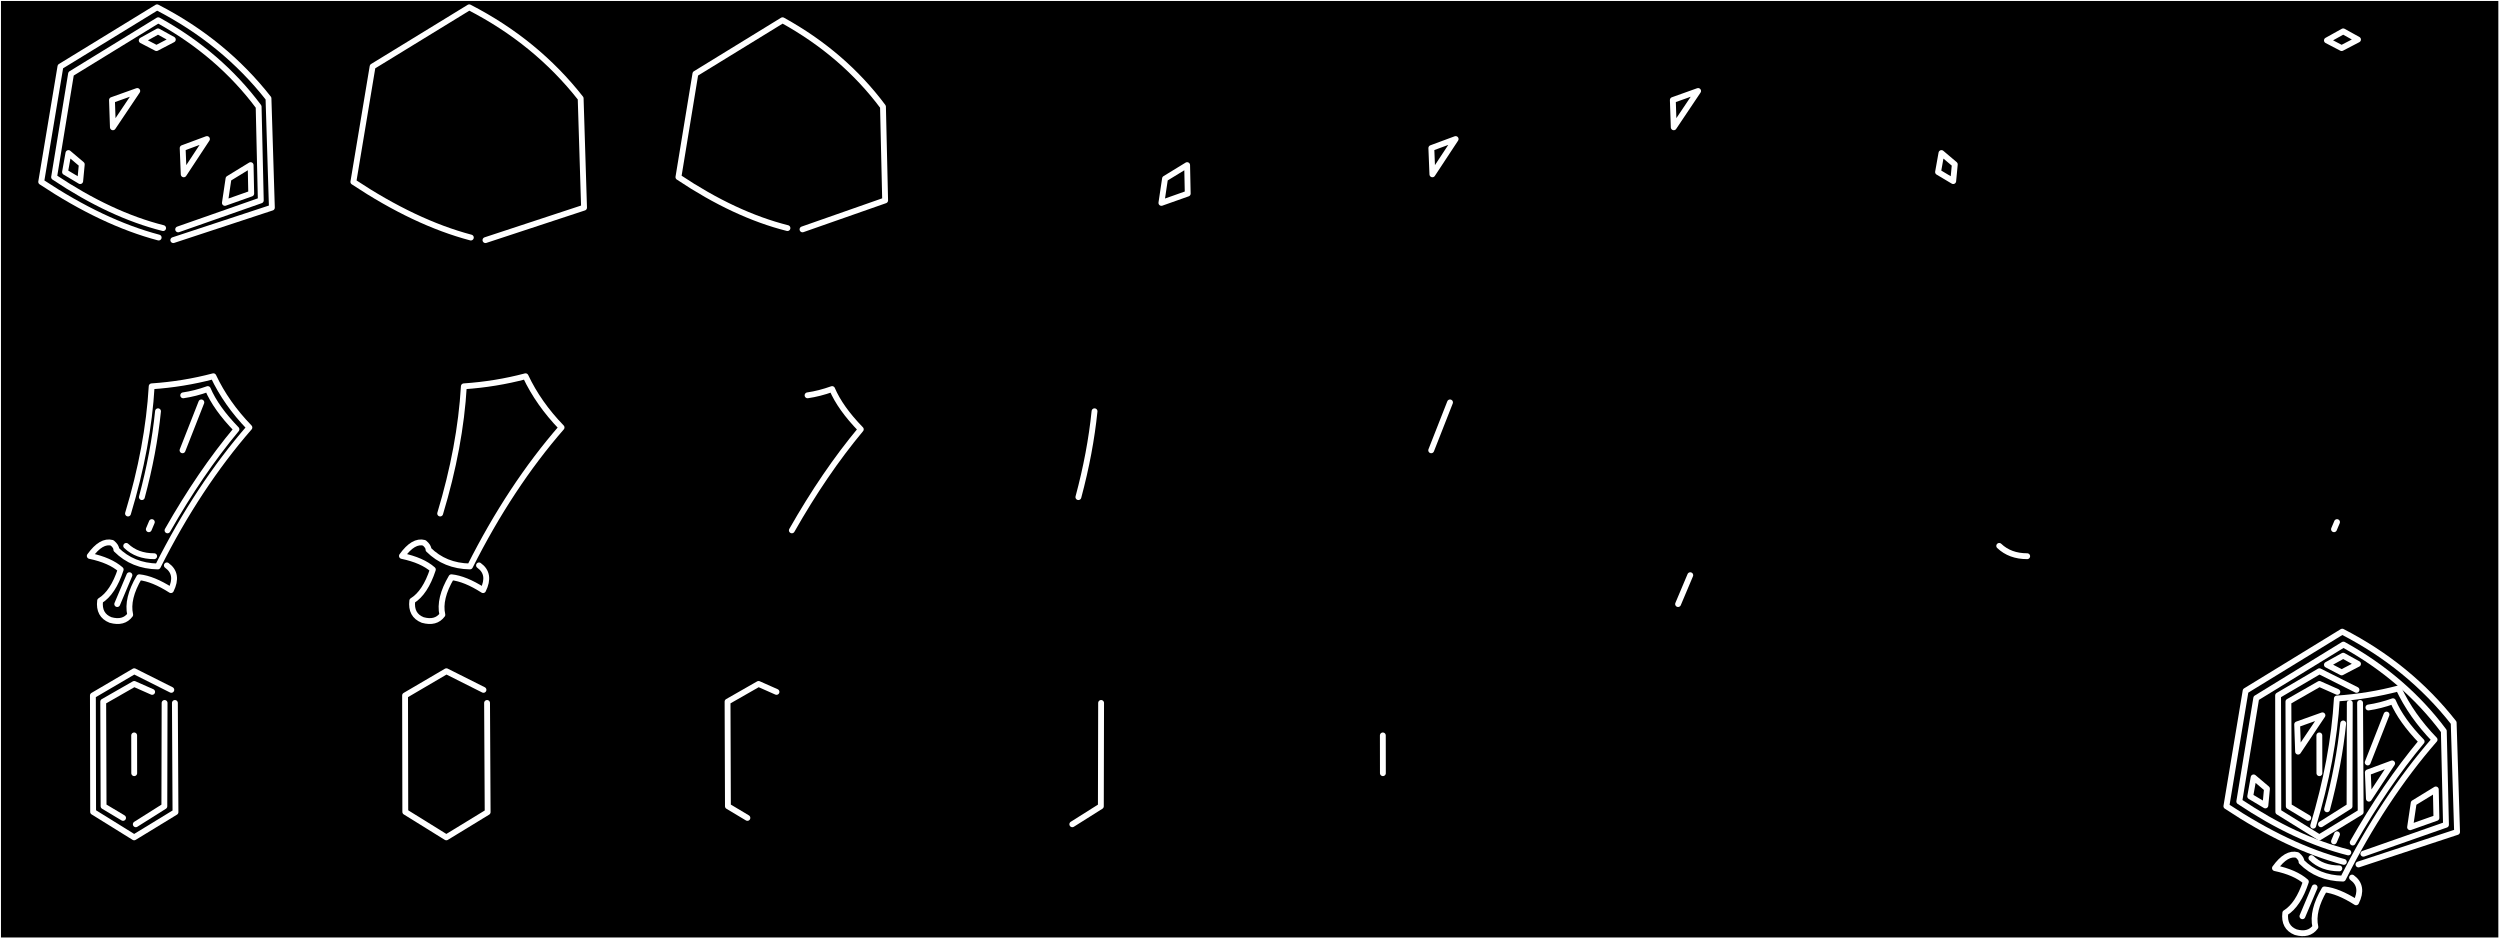
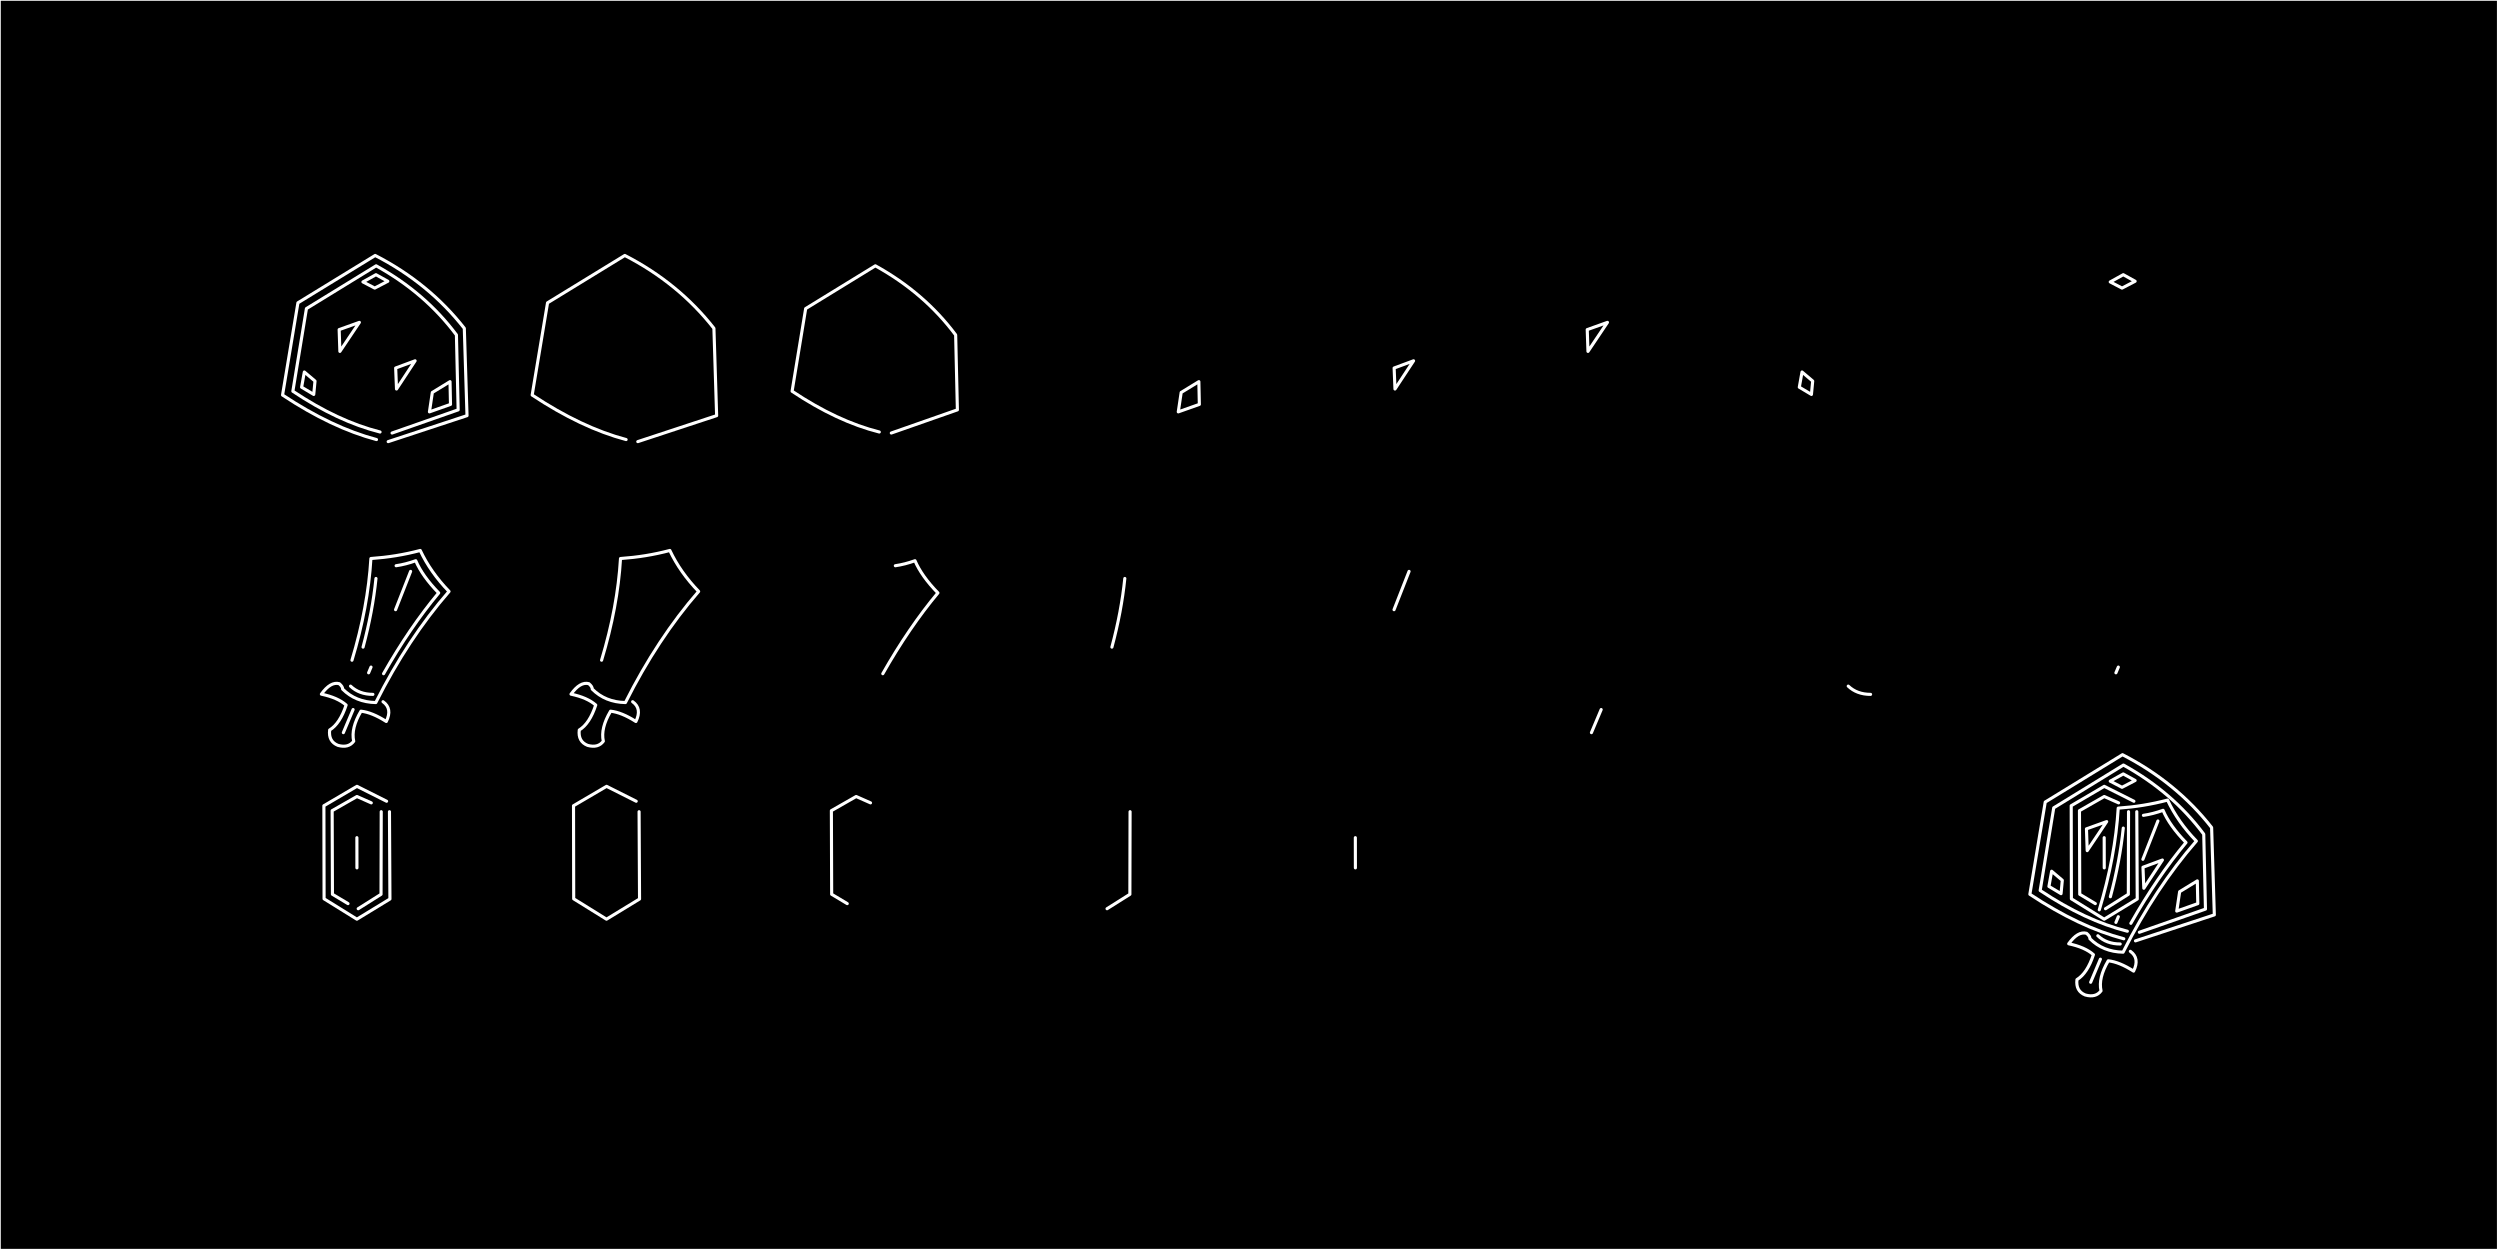
- <svg xmlns="http://www.w3.org/2000/svg" width="1606pt" height="603pt" viewBox="0 0 1606 603" version="1.1">
-   <g id="surface1230290">
-     <path style=" stroke:none;fill-rule:evenodd;fill:rgb(0%,0%,0%);fill-opacity:1;" d="M 0.625 0.625 L 0.625 602.238 L 1604.93 602.238 L 1604.93 0.625 Z M 0.625 0.625 " />
-     <path style="fill:none;stroke-width:1.2;stroke-linecap:round;stroke-linejoin:round;stroke:rgb(100%,100%,100%);stroke-opacity:1;stroke-miterlimit:10;" d="M 101.465 668.46 L 101.248 673.845 L 106.228 675.694 Z M 101.465 668.46 " transform="matrix(3.133404,0,0,-3.133404,-199.9112,2206.543)" />
-     <path style="fill:none;stroke-width:1.2;stroke-linecap:round;stroke-linejoin:round;stroke:rgb(100%,100%,100%);stroke-opacity:1;stroke-miterlimit:10;" d="M 95.877 694.34 L 92.854 695.915 L 96.193 697.77 L 99.232 696.089 Z M 95.877 694.34 " transform="matrix(3.133404,0,0,-3.133404,-199.9112,2206.543)" />
-     <path style="fill:none;stroke-width:1.2;stroke-linecap:round;stroke-linejoin:round;stroke:rgb(100%,100%,100%);stroke-opacity:1;stroke-miterlimit:10;" d="M 80.241 667.07 L 77.133 668.925 L 77.829 672.821 L 80.565 670.502 Z M 80.241 667.07 " transform="matrix(3.133404,0,0,-3.133404,-199.9112,2206.543)" />
-     <path style="fill:none;stroke-width:1.2;stroke-linecap:round;stroke-linejoin:round;stroke:rgb(100%,100%,100%);stroke-opacity:1;stroke-miterlimit:10;" d="M 86.945 678.101 L 86.758 683.69 L 91.941 685.546 Z M 86.945 678.101 " transform="matrix(3.133404,0,0,-3.133404,-199.9112,2206.543)" />
-     <path style="fill:none;stroke-width:1.2;stroke-linecap:round;stroke-linejoin:round;stroke:rgb(100%,100%,100%);stroke-opacity:1;stroke-miterlimit:10;" d="M 96.331 655.5 C 88.709 657.514 80.681 661.318 72.246 666.912 L 76.188 690.563 L 95.997 702.7 C 105.169 697.982 112.785 691.757 118.844 684.029 L 119.54 661.629 L 99.327 654.97 " transform="matrix(3.133404,0,0,-3.133404,-199.9112,2206.543)" />
-     <path style="fill:none;stroke-width:1.2;stroke-linecap:round;stroke-linejoin:round;stroke:rgb(100%,100%,100%);stroke-opacity:1;stroke-miterlimit:10;" d="M 97.241 657.438 C 90.063 659.242 82.613 662.725 74.889 667.886 L 78.367 689.079 L 96.238 700.05 C 104.599 695.429 111.462 689.521 116.825 682.328 L 117.267 663.114 L 100.327 657.174 " transform="matrix(3.133404,0,0,-3.133404,-199.9112,2206.543)" />
-     <path style="fill:none;stroke-width:1.2;stroke-linecap:round;stroke-linejoin:round;stroke:rgb(100%,100%,100%);stroke-opacity:1;stroke-miterlimit:10;" d="M 115.304 664.514 L 115.182 670.35 L 110.648 667.575 L 109.906 662.602 Z M 115.304 664.514 " transform="matrix(3.133404,0,0,-3.133404,-199.9112,2206.543)" />
-     <path style="fill:none;stroke-width:1.2;stroke-linecap:round;stroke-linejoin:round;stroke:rgb(100%,100%,100%);stroke-opacity:1;stroke-miterlimit:10;" d="M 160.33 655.5 C 152.708 657.514 144.68 661.318 136.246 666.912 L 140.187 690.563 L 159.998 702.7 C 169.169 697.982 176.785 691.757 182.845 684.029 L 183.54 661.629 L 163.327 654.97 " transform="matrix(3.133404,0,0,-3.133404,-199.9112,2206.543)" />
-     <path style="fill:none;stroke-width:1.2;stroke-linecap:round;stroke-linejoin:round;stroke:rgb(100%,100%,100%);stroke-opacity:1;stroke-miterlimit:10;" d="M 225.242 657.438 C 218.064 659.242 210.613 662.725 202.888 667.886 L 206.368 689.079 L 224.237 700.05 C 232.6 695.429 239.463 689.521 244.826 682.328 L 245.268 663.114 L 228.326 657.174 " transform="matrix(3.133404,0,0,-3.133404,-199.9112,2206.543)" />
-     <path style="fill:none;stroke-width:1.2;stroke-linecap:round;stroke-linejoin:round;stroke:rgb(100%,100%,100%);stroke-opacity:1;stroke-miterlimit:10;" d="M 307.304 664.514 L 307.182 670.35 L 302.648 667.575 L 301.906 662.602 Z M 307.304 664.514 " transform="matrix(3.133404,0,0,-3.133404,-199.9112,2206.543)" />
-     <path style="fill:none;stroke-width:1.2;stroke-linecap:round;stroke-linejoin:round;stroke:rgb(100%,100%,100%);stroke-opacity:1;stroke-miterlimit:10;" d="M 357.464 668.46 L 357.247 673.845 L 362.229 675.694 Z M 357.464 668.46 " transform="matrix(3.133404,0,0,-3.133404,-199.9112,2206.543)" />
-     <path style="fill:none;stroke-width:1.2;stroke-linecap:round;stroke-linejoin:round;stroke:rgb(100%,100%,100%);stroke-opacity:1;stroke-miterlimit:10;" d="M 406.945 678.101 L 406.758 683.69 L 411.94 685.546 Z M 406.945 678.101 " transform="matrix(3.133404,0,0,-3.133404,-199.9112,2206.543)" />
-     <path style="fill:none;stroke-width:1.2;stroke-linecap:round;stroke-linejoin:round;stroke:rgb(100%,100%,100%);stroke-opacity:1;stroke-miterlimit:10;" d="M 464.241 667.07 L 461.133 668.925 L 461.828 672.821 L 464.565 670.502 Z M 464.241 667.07 " transform="matrix(3.133404,0,0,-3.133404,-199.9112,2206.543)" />
-     <path style="fill:none;stroke-width:1.2;stroke-linecap:round;stroke-linejoin:round;stroke:rgb(100%,100%,100%);stroke-opacity:1;stroke-miterlimit:10;" d="M 543.876 694.34 L 540.855 695.915 L 544.193 697.77 L 547.232 696.089 Z M 543.876 694.34 " transform="matrix(3.133404,0,0,-3.133404,-199.9112,2206.543)" />
-     <path style="fill:none;stroke-width:1.2;stroke-linecap:round;stroke-linejoin:round;stroke:rgb(100%,100%,100%);stroke-opacity:1;stroke-miterlimit:10;" d="M 101.221 611.881 L 105.078 621.701 " transform="matrix(3.133404,0,0,-3.133404,-199.9112,2206.543)" />
-     <path style="fill:none;stroke-width:1.2;stroke-linecap:round;stroke-linejoin:round;stroke:rgb(100%,100%,100%);stroke-opacity:1;stroke-miterlimit:10;" d="M 87.834 580.356 L 90.332 586.275 " transform="matrix(3.133404,0,0,-3.133404,-199.9112,2206.543)" />
-     <path style="fill:none;stroke-width:1.2;stroke-linecap:round;stroke-linejoin:round;stroke:rgb(100%,100%,100%);stroke-opacity:1;stroke-miterlimit:10;" d="M 90.042 598.921 C 92.796 608.034 94.414 616.725 94.896 624.997 C 99.262 625.293 103.48 625.983 107.547 627.062 C 109.303 623.331 111.764 619.829 114.93 616.557 C 107.921 608.51 101.662 599.014 96.153 588.07 C 92.723 588.13 89.887 589.28 87.646 591.522 C 87.672 591.934 87.384 592.396 86.781 592.906 C 85.306 593.308 83.78 592.414 82.203 590.223 C 84.986 589.637 87.099 588.707 88.543 587.433 C 87.5 584.255 86.094 582.122 84.324 581.034 C 84.085 579.069 84.796 577.755 86.457 577.091 C 88.25 576.589 89.596 576.946 90.492 578.159 C 89.997 580.361 90.615 582.926 92.346 585.856 C 94.231 585.658 96.395 584.776 98.84 583.213 C 99.929 585.418 99.652 587.109 98.008 588.284 " transform="matrix(3.133404,0,0,-3.133404,-199.9112,2206.543)" />
-     <path style="fill:none;stroke-width:1.2;stroke-linecap:round;stroke-linejoin:round;stroke:rgb(100%,100%,100%);stroke-opacity:1;stroke-miterlimit:10;" d="M 96.197 619.882 C 95.621 614.21 94.517 608.343 92.887 602.282 " transform="matrix(3.133404,0,0,-3.133404,-199.9112,2206.543)" />
-     <path style="fill:none;stroke-width:1.2;stroke-linecap:round;stroke-linejoin:round;stroke:rgb(100%,100%,100%);stroke-opacity:1;stroke-miterlimit:10;" d="M 98.143 595.467 C 102.608 603.333 107.319 610.238 112.277 616.182 C 109.473 619.063 107.514 621.814 106.398 624.436 C 104.659 623.814 102.98 623.385 101.361 623.152 " transform="matrix(3.133404,0,0,-3.133404,-199.9112,2206.543)" />
-     <path style="fill:none;stroke-width:1.2;stroke-linecap:round;stroke-linejoin:round;stroke:rgb(100%,100%,100%);stroke-opacity:1;stroke-miterlimit:10;" d="M 89.674 592.282 C 91.155 590.872 93.065 590.168 95.406 590.168 " transform="matrix(3.133404,0,0,-3.133404,-199.9112,2206.543)" />
-     <path style="fill:none;stroke-width:1.2;stroke-linecap:round;stroke-linejoin:round;stroke:rgb(100%,100%,100%);stroke-opacity:1;stroke-miterlimit:10;" d="M 94.309 595.698 L 94.928 597.163 " transform="matrix(3.133404,0,0,-3.133404,-199.9112,2206.543)" />
-     <path style="fill:none;stroke-width:1.2;stroke-linecap:round;stroke-linejoin:round;stroke:rgb(100%,100%,100%);stroke-opacity:1;stroke-miterlimit:10;" d="M 154.042 598.921 C 156.796 608.034 158.414 616.725 158.897 624.997 C 163.263 625.293 167.479 625.983 171.548 627.062 C 173.303 623.331 175.764 619.829 178.93 616.557 C 171.922 608.51 165.662 599.014 160.153 588.07 C 156.724 588.13 153.888 589.28 151.645 591.522 C 151.672 591.934 151.384 592.396 150.781 592.906 C 149.306 593.308 147.78 592.414 146.203 590.223 C 148.986 589.637 151.099 588.707 152.543 587.433 C 151.5 584.255 150.094 582.122 148.323 581.034 C 148.086 579.069 148.796 577.755 150.457 577.091 C 152.251 576.589 153.596 576.946 154.491 578.159 C 153.997 580.361 154.616 582.926 156.346 585.856 C 158.23 585.658 160.394 584.776 162.839 583.213 C 163.929 585.418 163.651 587.109 162.008 588.284 " transform="matrix(3.133404,0,0,-3.133404,-199.9112,2206.543)" />
-     <path style="fill:none;stroke-width:1.2;stroke-linecap:round;stroke-linejoin:round;stroke:rgb(100%,100%,100%);stroke-opacity:1;stroke-miterlimit:10;" d="M 226.143 595.467 C 230.608 603.333 235.32 610.238 240.278 616.182 C 237.474 619.063 235.514 621.814 234.397 624.436 C 232.658 623.814 230.98 623.385 229.362 623.152 " transform="matrix(3.133404,0,0,-3.133404,-199.9112,2206.543)" />
-     <path style="fill:none;stroke-width:1.2;stroke-linecap:round;stroke-linejoin:round;stroke:rgb(100%,100%,100%);stroke-opacity:1;stroke-miterlimit:10;" d="M 288.197 619.882 C 287.621 614.21 286.517 608.343 284.887 602.282 " transform="matrix(3.133404,0,0,-3.133404,-199.9112,2206.543)" />
-     <path style="fill:none;stroke-width:1.2;stroke-linecap:round;stroke-linejoin:round;stroke:rgb(100%,100%,100%);stroke-opacity:1;stroke-miterlimit:10;" d="M 357.221 611.881 L 361.078 621.701 " transform="matrix(3.133404,0,0,-3.133404,-199.9112,2206.543)" />
-     <path style="fill:none;stroke-width:1.2;stroke-linecap:round;stroke-linejoin:round;stroke:rgb(100%,100%,100%);stroke-opacity:1;stroke-miterlimit:10;" d="M 407.834 580.356 L 410.332 586.275 " transform="matrix(3.133404,0,0,-3.133404,-199.9112,2206.543)" />
-     <path style="fill:none;stroke-width:1.2;stroke-linecap:round;stroke-linejoin:round;stroke:rgb(100%,100%,100%);stroke-opacity:1;stroke-miterlimit:10;" d="M 473.674 592.282 C 475.155 590.872 477.065 590.168 479.406 590.168 " transform="matrix(3.133404,0,0,-3.133404,-199.9112,2206.543)" />
-     <path style="fill:none;stroke-width:1.2;stroke-linecap:round;stroke-linejoin:round;stroke:rgb(100%,100%,100%);stroke-opacity:1;stroke-miterlimit:10;" d="M 542.309 595.698 L 542.928 597.163 " transform="matrix(3.133404,0,0,-3.133404,-199.9112,2206.543)" />
-     <path style="fill:none;stroke-width:1.2;stroke-linecap:round;stroke-linejoin:round;stroke:rgb(100%,100%,100%);stroke-opacity:1;stroke-miterlimit:10;" d="M 99.657 560.083 L 99.776 537.699 L 91.302 532.525 L 82.892 537.744 L 82.846 561.617 L 91.317 566.586 L 98.921 562.767 " transform="matrix(3.133404,0,0,-3.133404,-199.9112,2206.543)" />
-     <path style="fill:none;stroke-width:1.2;stroke-linecap:round;stroke-linejoin:round;stroke:rgb(100%,100%,100%);stroke-opacity:1;stroke-miterlimit:10;" d="M 97.544 560.084 L 97.494 538.902 L 91.64 535.211 " transform="matrix(3.133404,0,0,-3.133404,-199.9112,2206.543)" />
-     <path style="fill:none;stroke-width:1.2;stroke-linecap:round;stroke-linejoin:round;stroke:rgb(100%,100%,100%);stroke-opacity:1;stroke-miterlimit:10;" d="M 89.03 536.516 L 85.035 538.908 L 84.962 560.349 L 91.316 563.981 L 94.992 562.35 " transform="matrix(3.133404,0,0,-3.133404,-199.9112,2206.543)" />
-     <path style="fill:none;stroke-width:1.2;stroke-linecap:round;stroke-linejoin:round;stroke:rgb(100%,100%,100%);stroke-opacity:1;stroke-miterlimit:10;" d="M 91.304 553.428 L 91.316 545.685 " transform="matrix(3.133404,0,0,-3.133404,-199.9112,2206.543)" />
-     <path style="fill:none;stroke-width:1.2;stroke-linecap:round;stroke-linejoin:round;stroke:rgb(100%,100%,100%);stroke-opacity:1;stroke-miterlimit:10;" d="M 163.656 560.083 L 163.776 537.699 L 155.303 532.525 L 146.893 537.744 L 146.847 561.617 L 155.318 566.586 L 162.92 562.767 " transform="matrix(3.133404,0,0,-3.133404,-199.9112,2206.543)" />
-     <path style="fill:none;stroke-width:1.2;stroke-linecap:round;stroke-linejoin:round;stroke:rgb(100%,100%,100%);stroke-opacity:1;stroke-miterlimit:10;" d="M 217.029 536.516 L 213.035 538.908 L 212.961 560.349 L 219.316 563.981 L 222.993 562.35 " transform="matrix(3.133404,0,0,-3.133404,-199.9112,2206.543)" />
-     <path style="fill:none;stroke-width:1.2;stroke-linecap:round;stroke-linejoin:round;stroke:rgb(100%,100%,100%);stroke-opacity:1;stroke-miterlimit:10;" d="M 289.544 560.084 L 289.494 538.902 L 283.64 535.211 " transform="matrix(3.133404,0,0,-3.133404,-199.9112,2206.543)" />
-     <path style="fill:none;stroke-width:1.2;stroke-linecap:round;stroke-linejoin:round;stroke:rgb(100%,100%,100%);stroke-opacity:1;stroke-miterlimit:10;" d="M 347.304 553.428 L 347.316 545.685 " transform="matrix(3.133404,0,0,-3.133404,-199.9112,2206.543)" />
-     <path style="fill:none;stroke-width:1.2;stroke-linecap:round;stroke-linejoin:round;stroke:rgb(100%,100%,100%);stroke-opacity:1;stroke-miterlimit:10;" d="M 549.465 540.459 L 549.247 545.846 L 554.229 547.693 Z M 549.465 540.459 " transform="matrix(3.133404,0,0,-3.133404,-199.9112,2206.543)" />
-     <path style="fill:none;stroke-width:1.2;stroke-linecap:round;stroke-linejoin:round;stroke:rgb(100%,100%,100%);stroke-opacity:1;stroke-miterlimit:10;" d="M 543.876 566.341 L 540.855 567.915 L 544.193 569.77 L 547.232 568.089 Z M 543.876 566.341 " transform="matrix(3.133404,0,0,-3.133404,-199.9112,2206.543)" />
-     <path style="fill:none;stroke-width:1.2;stroke-linecap:round;stroke-linejoin:round;stroke:rgb(100%,100%,100%);stroke-opacity:1;stroke-miterlimit:10;" d="M 528.24 539.07 L 525.133 540.925 L 525.829 544.82 L 528.565 542.501 Z M 528.24 539.07 " transform="matrix(3.133404,0,0,-3.133404,-199.9112,2206.543)" />
-     <path style="fill:none;stroke-width:1.2;stroke-linecap:round;stroke-linejoin:round;stroke:rgb(100%,100%,100%);stroke-opacity:1;stroke-miterlimit:10;" d="M 534.945 550.102 L 534.758 555.691 L 539.941 557.546 Z M 534.945 550.102 " transform="matrix(3.133404,0,0,-3.133404,-199.9112,2206.543)" />
-     <path style="fill:none;stroke-width:1.2;stroke-linecap:round;stroke-linejoin:round;stroke:rgb(100%,100%,100%);stroke-opacity:1;stroke-miterlimit:10;" d="M 547.656 560.083 L 547.776 537.699 L 539.303 532.525 L 530.893 537.744 L 530.847 561.617 L 539.317 566.586 L 546.921 562.767 " transform="matrix(3.133404,0,0,-3.133404,-199.9112,2206.543)" />
-     <path style="fill:none;stroke-width:1.2;stroke-linecap:round;stroke-linejoin:round;stroke:rgb(100%,100%,100%);stroke-opacity:1;stroke-miterlimit:10;" d="M 545.543 560.084 L 545.495 538.902 L 539.64 535.211 " transform="matrix(3.133404,0,0,-3.133404,-199.9112,2206.543)" />
-     <path style="fill:none;stroke-width:1.2;stroke-linecap:round;stroke-linejoin:round;stroke:rgb(100%,100%,100%);stroke-opacity:1;stroke-miterlimit:10;" d="M 537.029 536.516 L 533.036 538.908 L 532.962 560.349 L 539.316 563.981 L 542.993 562.35 " transform="matrix(3.133404,0,0,-3.133404,-199.9112,2206.543)" />
-     <path style="fill:none;stroke-width:1.2;stroke-linecap:round;stroke-linejoin:round;stroke:rgb(100%,100%,100%);stroke-opacity:1;stroke-miterlimit:10;" d="M 549.221 547.88 L 553.078 557.701 " transform="matrix(3.133404,0,0,-3.133404,-199.9112,2206.543)" />
-     <path style="fill:none;stroke-width:1.2;stroke-linecap:round;stroke-linejoin:round;stroke:rgb(100%,100%,100%);stroke-opacity:1;stroke-miterlimit:10;" d="M 535.833 516.355 L 538.333 522.274 " transform="matrix(3.133404,0,0,-3.133404,-199.9112,2206.543)" />
-     <path style="fill:none;stroke-width:1.2;stroke-linecap:round;stroke-linejoin:round;stroke:rgb(100%,100%,100%);stroke-opacity:1;stroke-miterlimit:10;" d="M 544.33 527.499 C 536.708 529.515 528.681 533.318 520.246 538.912 L 524.187 562.563 L 543.997 574.701 C 553.169 569.981 560.785 563.758 566.845 556.028 L 567.54 533.63 L 547.327 526.97 " transform="matrix(3.133404,0,0,-3.133404,-199.9112,2206.543)" />
-     <path style="fill:none;stroke-width:1.2;stroke-linecap:round;stroke-linejoin:round;stroke:rgb(100%,100%,100%);stroke-opacity:1;stroke-miterlimit:10;" d="M 545.242 529.437 C 538.063 531.243 530.612 534.726 522.889 539.886 L 526.367 561.08 L 544.238 572.049 C 552.599 567.428 559.462 561.521 564.825 554.327 L 565.268 535.113 L 548.327 529.174 " transform="matrix(3.133404,0,0,-3.133404,-199.9112,2206.543)" />
-     <path style="fill:none;stroke-width:1.2;stroke-linecap:round;stroke-linejoin:round;stroke:rgb(100%,100%,100%);stroke-opacity:1;stroke-miterlimit:10;" d="M 538.042 534.921 C 540.796 544.033 542.414 552.725 542.897 560.996 C 547.262 561.294 551.48 561.982 555.548 563.062 C 557.303 559.331 559.764 555.829 562.93 552.557 C 555.922 544.511 549.662 535.015 544.153 524.071 C 540.724 524.129 537.888 525.28 535.646 527.521 C 535.672 527.935 535.384 528.397 534.781 528.905 C 533.306 529.309 531.78 528.414 530.203 526.222 C 532.986 525.636 535.099 524.706 536.544 523.432 C 535.5 520.255 534.094 518.122 532.324 517.033 C 532.086 515.069 532.796 513.755 534.457 513.091 C 536.251 512.59 537.596 512.946 538.491 514.159 C 537.997 516.36 538.616 518.926 540.346 521.855 C 542.23 521.657 544.395 520.776 546.839 519.212 C 547.929 521.419 547.653 523.109 546.008 524.285 " transform="matrix(3.133404,0,0,-3.133404,-199.9112,2206.543)" />
-     <path style="fill:none;stroke-width:1.2;stroke-linecap:round;stroke-linejoin:round;stroke:rgb(100%,100%,100%);stroke-opacity:1;stroke-miterlimit:10;" d="M 544.196 555.881 C 543.621 550.209 542.518 544.342 540.887 538.281 " transform="matrix(3.133404,0,0,-3.133404,-199.9112,2206.543)" />
-     <path style="fill:none;stroke-width:1.2;stroke-linecap:round;stroke-linejoin:round;stroke:rgb(100%,100%,100%);stroke-opacity:1;stroke-miterlimit:10;" d="M 546.143 531.467 C 550.608 539.333 555.319 546.237 560.277 552.181 C 557.474 555.064 555.514 557.815 554.398 560.437 C 552.659 559.813 550.98 559.386 549.362 559.151 " transform="matrix(3.133404,0,0,-3.133404,-199.9112,2206.543)" />
-     <path style="fill:none;stroke-width:1.2;stroke-linecap:round;stroke-linejoin:round;stroke:rgb(100%,100%,100%);stroke-opacity:1;stroke-miterlimit:10;" d="M 537.674 528.283 C 539.155 526.873 541.065 526.168 543.406 526.168 " transform="matrix(3.133404,0,0,-3.133404,-199.9112,2206.543)" />
-     <path style="fill:none;stroke-width:1.2;stroke-linecap:round;stroke-linejoin:round;stroke:rgb(100%,100%,100%);stroke-opacity:1;stroke-miterlimit:10;" d="M 542.309 531.698 L 542.928 533.162 " transform="matrix(3.133404,0,0,-3.133404,-199.9112,2206.543)" />
-     <path style="fill:none;stroke-width:1.2;stroke-linecap:round;stroke-linejoin:round;stroke:rgb(100%,100%,100%);stroke-opacity:1;stroke-miterlimit:10;" d="M 539.304 553.428 L 539.316 545.685 " transform="matrix(3.133404,0,0,-3.133404,-199.9112,2206.543)" />
-     <path style="fill:none;stroke-width:1.2;stroke-linecap:round;stroke-linejoin:round;stroke:rgb(100%,100%,100%);stroke-opacity:1;stroke-miterlimit:10;" d="M 563.304 536.515 L 563.181 542.35 L 558.648 539.575 L 557.906 534.601 Z M 563.304 536.515 " transform="matrix(3.133404,0,0,-3.133404,-199.9112,2206.543)" />
+ <svg xmlns="http://www.w3.org/2000/svg" width="916pt" height="458pt" viewBox="0 0 916 458" version="1.1">
+   <g id="surface1252088">
+     <path style=" stroke:none;fill-rule:evenodd;fill:rgb(0%,0%,0%);fill-opacity:1;" d="M 0.285 0.285 L 0.285 457.582 L 914.875 457.582 L 914.875 0.285 Z M 0.285 0.285 " />
+     <path style="fill:none;stroke-width:0.8;stroke-linecap:round;stroke-linejoin:round;stroke:rgb(100%,100%,100%);stroke-opacity:1;stroke-miterlimit:10;" d="M 101.466 668.459 L 101.247 673.846 L 106.23 675.694 Z M 101.466 668.459 " transform="matrix(1.429048,0,0,-1.429048,0.28581,1097.795)" />
+     <path style="fill:none;stroke-width:0.8;stroke-linecap:round;stroke-linejoin:round;stroke:rgb(100%,100%,100%);stroke-opacity:1;stroke-miterlimit:10;" d="M 95.876 694.339 L 92.855 695.916 L 96.193 697.77 L 99.232 696.089 Z M 95.876 694.339 " transform="matrix(1.429048,0,0,-1.429048,0.28581,1097.795)" />
+     <path style="fill:none;stroke-width:0.8;stroke-linecap:round;stroke-linejoin:round;stroke:rgb(100%,100%,100%);stroke-opacity:1;stroke-miterlimit:10;" d="M 80.24 667.07 L 77.132 668.923 L 77.829 672.821 L 80.566 670.501 Z M 80.24 667.07 " transform="matrix(1.429048,0,0,-1.429048,0.28581,1097.795)" />
+     <path style="fill:none;stroke-width:0.8;stroke-linecap:round;stroke-linejoin:round;stroke:rgb(100%,100%,100%);stroke-opacity:1;stroke-miterlimit:10;" d="M 86.946 678.102 L 86.757 683.69 L 91.94 685.546 Z M 86.946 678.102 " transform="matrix(1.429048,0,0,-1.429048,0.28581,1097.795)" />
+     <path style="fill:none;stroke-width:0.8;stroke-linecap:round;stroke-linejoin:round;stroke:rgb(100%,100%,100%);stroke-opacity:1;stroke-miterlimit:10;" d="M 96.329 655.499 C 88.709 657.514 80.68 661.319 72.245 666.912 L 76.187 690.564 L 95.996 702.701 C 105.17 697.98 112.785 691.759 118.845 684.028 L 119.539 661.631 L 99.328 654.969 " transform="matrix(1.429048,0,0,-1.429048,0.28581,1097.795)" />
+     <path style="fill:none;stroke-width:0.8;stroke-linecap:round;stroke-linejoin:round;stroke:rgb(100%,100%,100%);stroke-opacity:1;stroke-miterlimit:10;" d="M 97.242 657.437 C 90.064 659.241 82.613 662.727 74.888 667.885 L 78.368 689.08 L 96.237 700.049 C 104.601 695.427 111.462 689.52 116.825 682.328 L 117.268 663.115 L 100.326 657.175 " transform="matrix(1.429048,0,0,-1.429048,0.28581,1097.795)" />
+     <path style="fill:none;stroke-width:0.8;stroke-linecap:round;stroke-linejoin:round;stroke:rgb(100%,100%,100%);stroke-opacity:1;stroke-miterlimit:10;" d="M 115.305 664.514 L 115.182 670.35 L 110.647 667.576 L 109.907 662.601 Z M 115.305 664.514 " transform="matrix(1.429048,0,0,-1.429048,0.28581,1097.795)" />
+     <path style="fill:none;stroke-width:0.8;stroke-linecap:round;stroke-linejoin:round;stroke:rgb(100%,100%,100%);stroke-opacity:1;stroke-miterlimit:10;" d="M 160.331 655.499 C 152.71 657.514 144.682 661.319 136.246 666.912 L 140.188 690.564 L 159.997 702.701 C 169.168 697.98 176.783 691.759 182.844 684.028 L 183.541 661.631 L 163.327 654.969 " transform="matrix(1.429048,0,0,-1.429048,0.28581,1097.795)" />
+     <path style="fill:none;stroke-width:0.8;stroke-linecap:round;stroke-linejoin:round;stroke:rgb(100%,100%,100%);stroke-opacity:1;stroke-miterlimit:10;" d="M 225.242 657.437 C 218.064 659.241 210.613 662.727 202.888 667.885 L 206.368 689.08 L 224.236 700.049 C 232.601 695.427 239.462 689.52 244.825 682.328 L 245.268 663.115 L 228.326 657.175 " transform="matrix(1.429048,0,0,-1.429048,0.28581,1097.795)" />
+     <path style="fill:none;stroke-width:0.8;stroke-linecap:round;stroke-linejoin:round;stroke:rgb(100%,100%,100%);stroke-opacity:1;stroke-miterlimit:10;" d="M 307.304 664.514 L 307.181 670.35 L 302.648 667.576 L 301.905 662.601 Z M 307.304 664.514 " transform="matrix(1.429048,0,0,-1.429048,0.28581,1097.795)" />
+     <path style="fill:none;stroke-width:0.8;stroke-linecap:round;stroke-linejoin:round;stroke:rgb(100%,100%,100%);stroke-opacity:1;stroke-miterlimit:10;" d="M 357.465 668.459 L 357.247 673.846 L 362.23 675.694 Z M 357.465 668.459 " transform="matrix(1.429048,0,0,-1.429048,0.28581,1097.795)" />
+     <path style="fill:none;stroke-width:0.8;stroke-linecap:round;stroke-linejoin:round;stroke:rgb(100%,100%,100%);stroke-opacity:1;stroke-miterlimit:10;" d="M 406.946 678.102 L 406.758 683.69 L 411.941 685.546 Z M 406.946 678.102 " transform="matrix(1.429048,0,0,-1.429048,0.28581,1097.795)" />
+     <path style="fill:none;stroke-width:0.8;stroke-linecap:round;stroke-linejoin:round;stroke:rgb(100%,100%,100%);stroke-opacity:1;stroke-miterlimit:10;" d="M 464.24 667.07 L 461.132 668.923 L 461.829 672.821 L 464.565 670.501 Z M 464.24 667.07 " transform="matrix(1.429048,0,0,-1.429048,0.28581,1097.795)" />
+     <path style="fill:none;stroke-width:0.8;stroke-linecap:round;stroke-linejoin:round;stroke:rgb(100%,100%,100%);stroke-opacity:1;stroke-miterlimit:10;" d="M 543.877 694.339 L 540.853 695.916 L 544.194 697.77 L 547.233 696.089 Z M 543.877 694.339 " transform="matrix(1.429048,0,0,-1.429048,0.28581,1097.795)" />
+     <path style="fill:none;stroke-width:0.8;stroke-linecap:round;stroke-linejoin:round;stroke:rgb(100%,100%,100%);stroke-opacity:1;stroke-miterlimit:10;" d="M 101.222 611.881 L 105.077 621.7 " transform="matrix(1.429048,0,0,-1.429048,0.28581,1097.795)" />
+     <path style="fill:none;stroke-width:0.8;stroke-linecap:round;stroke-linejoin:round;stroke:rgb(100%,100%,100%);stroke-opacity:1;stroke-miterlimit:10;" d="M 87.834 580.354 L 90.332 586.274 " transform="matrix(1.429048,0,0,-1.429048,0.28581,1097.795)" />
+     <path style="fill:none;stroke-width:0.8;stroke-linecap:round;stroke-linejoin:round;stroke:rgb(100%,100%,100%);stroke-opacity:1;stroke-miterlimit:10;" d="M 90.043 598.922 C 92.795 608.033 94.413 616.725 94.897 624.997 C 99.262 625.295 103.48 625.983 107.548 627.063 C 109.303 623.332 111.765 619.828 114.931 616.558 C 107.922 608.511 101.662 599.015 96.152 588.07 C 92.724 588.13 89.887 589.281 87.645 591.523 C 87.673 591.935 87.383 592.397 86.782 592.906 C 85.305 593.308 83.78 592.414 82.203 590.222 C 84.986 589.637 87.099 588.707 88.542 587.433 C 87.5 584.254 86.093 582.122 84.324 581.034 C 84.086 579.069 84.797 577.754 86.456 577.09 C 88.252 576.59 89.594 576.945 90.491 578.159 C 89.996 580.359 90.617 582.926 92.347 585.856 C 94.23 585.657 96.395 584.776 98.839 583.213 C 99.929 585.419 99.653 587.108 98.008 588.284 " transform="matrix(1.429048,0,0,-1.429048,0.28581,1097.795)" />
+     <path style="fill:none;stroke-width:0.8;stroke-linecap:round;stroke-linejoin:round;stroke:rgb(100%,100%,100%);stroke-opacity:1;stroke-miterlimit:10;" d="M 96.196 619.882 C 95.622 614.21 94.517 608.342 92.885 602.282 " transform="matrix(1.429048,0,0,-1.429048,0.28581,1097.795)" />
+     <path style="fill:none;stroke-width:0.8;stroke-linecap:round;stroke-linejoin:round;stroke:rgb(100%,100%,100%);stroke-opacity:1;stroke-miterlimit:10;" d="M 98.142 595.467 C 102.608 603.334 107.321 610.239 112.277 616.181 C 109.475 619.062 107.515 621.815 106.397 624.436 C 104.658 623.813 102.98 623.384 101.362 623.152 " transform="matrix(1.429048,0,0,-1.429048,0.28581,1097.795)" />
+     <path style="fill:none;stroke-width:0.8;stroke-linecap:round;stroke-linejoin:round;stroke:rgb(100%,100%,100%);stroke-opacity:1;stroke-miterlimit:10;" d="M 89.674 592.283 C 91.155 590.872 93.066 590.167 95.406 590.167 " transform="matrix(1.429048,0,0,-1.429048,0.28581,1097.795)" />
+     <path style="fill:none;stroke-width:0.8;stroke-linecap:round;stroke-linejoin:round;stroke:rgb(100%,100%,100%);stroke-opacity:1;stroke-miterlimit:10;" d="M 94.309 595.697 L 94.927 597.162 " transform="matrix(1.429048,0,0,-1.429048,0.28581,1097.795)" />
+     <path style="fill:none;stroke-width:0.8;stroke-linecap:round;stroke-linejoin:round;stroke:rgb(100%,100%,100%);stroke-opacity:1;stroke-miterlimit:10;" d="M 154.041 598.922 C 156.796 608.033 158.415 616.725 158.896 624.997 C 163.261 625.295 167.479 625.983 171.546 627.063 C 173.304 623.332 175.764 619.828 178.929 616.558 C 171.921 608.511 165.664 599.015 160.153 588.07 C 156.723 588.13 153.888 589.281 151.647 591.523 C 151.671 591.935 151.384 592.397 150.78 592.906 C 149.307 593.308 147.781 592.414 146.204 590.222 C 148.984 589.637 151.1 588.707 152.543 587.433 C 151.502 584.254 150.094 582.122 148.323 581.034 C 148.085 579.069 148.796 577.754 150.458 577.09 C 152.251 576.59 153.596 576.945 154.492 578.159 C 153.997 580.359 154.615 582.926 156.345 585.856 C 158.229 585.657 160.394 584.776 162.84 583.213 C 163.928 585.419 163.652 587.108 162.009 588.284 " transform="matrix(1.429048,0,0,-1.429048,0.28581,1097.795)" />
+     <path style="fill:none;stroke-width:0.8;stroke-linecap:round;stroke-linejoin:round;stroke:rgb(100%,100%,100%);stroke-opacity:1;stroke-miterlimit:10;" d="M 226.144 595.467 C 230.608 603.334 235.321 610.239 240.276 616.181 C 237.475 619.062 235.515 621.815 234.397 624.436 C 232.658 623.813 230.98 623.384 229.362 623.152 " transform="matrix(1.429048,0,0,-1.429048,0.28581,1097.795)" />
+     <path style="fill:none;stroke-width:0.8;stroke-linecap:round;stroke-linejoin:round;stroke:rgb(100%,100%,100%);stroke-opacity:1;stroke-miterlimit:10;" d="M 288.197 619.882 C 287.62 614.21 286.518 608.342 284.886 602.282 " transform="matrix(1.429048,0,0,-1.429048,0.28581,1097.795)" />
+     <path style="fill:none;stroke-width:0.8;stroke-linecap:round;stroke-linejoin:round;stroke:rgb(100%,100%,100%);stroke-opacity:1;stroke-miterlimit:10;" d="M 357.222 611.881 L 361.076 621.7 " transform="matrix(1.429048,0,0,-1.429048,0.28581,1097.795)" />
+     <path style="fill:none;stroke-width:0.8;stroke-linecap:round;stroke-linejoin:round;stroke:rgb(100%,100%,100%);stroke-opacity:1;stroke-miterlimit:10;" d="M 407.835 580.354 L 410.333 586.274 " transform="matrix(1.429048,0,0,-1.429048,0.28581,1097.795)" />
+     <path style="fill:none;stroke-width:0.8;stroke-linecap:round;stroke-linejoin:round;stroke:rgb(100%,100%,100%);stroke-opacity:1;stroke-miterlimit:10;" d="M 473.676 592.283 C 475.155 590.872 477.065 590.167 479.405 590.167 " transform="matrix(1.429048,0,0,-1.429048,0.28581,1097.795)" />
+     <path style="fill:none;stroke-width:0.8;stroke-linecap:round;stroke-linejoin:round;stroke:rgb(100%,100%,100%);stroke-opacity:1;stroke-miterlimit:10;" d="M 542.31 595.697 L 542.928 597.162 " transform="matrix(1.429048,0,0,-1.429048,0.28581,1097.795)" />
+     <path style="fill:none;stroke-width:0.8;stroke-linecap:round;stroke-linejoin:round;stroke:rgb(100%,100%,100%);stroke-opacity:1;stroke-miterlimit:10;" d="M 99.656 560.082 L 99.776 537.698 L 91.303 532.526 L 82.892 537.745 L 82.845 561.616 L 91.316 566.588 L 98.921 562.767 " transform="matrix(1.429048,0,0,-1.429048,0.28581,1097.795)" />
+     <path style="fill:none;stroke-width:0.8;stroke-linecap:round;stroke-linejoin:round;stroke:rgb(100%,100%,100%);stroke-opacity:1;stroke-miterlimit:10;" d="M 97.543 560.085 L 97.494 538.904 L 91.639 535.211 " transform="matrix(1.429048,0,0,-1.429048,0.28581,1097.795)" />
+     <path style="fill:none;stroke-width:0.8;stroke-linecap:round;stroke-linejoin:round;stroke:rgb(100%,100%,100%);stroke-opacity:1;stroke-miterlimit:10;" d="M 89.028 536.517 L 85.035 538.909 L 84.961 560.35 L 91.316 563.98 L 94.993 562.351 " transform="matrix(1.429048,0,0,-1.429048,0.28581,1097.795)" />
+     <path style="fill:none;stroke-width:0.8;stroke-linecap:round;stroke-linejoin:round;stroke:rgb(100%,100%,100%);stroke-opacity:1;stroke-miterlimit:10;" d="M 91.303 553.426 L 91.316 545.685 " transform="matrix(1.429048,0,0,-1.429048,0.28581,1097.795)" />
+     <path style="fill:none;stroke-width:0.8;stroke-linecap:round;stroke-linejoin:round;stroke:rgb(100%,100%,100%);stroke-opacity:1;stroke-miterlimit:10;" d="M 163.657 560.082 L 163.775 537.698 L 155.301 532.526 L 146.893 537.745 L 146.847 561.616 L 155.318 566.588 L 162.919 562.767 " transform="matrix(1.429048,0,0,-1.429048,0.28581,1097.795)" />
+     <path style="fill:none;stroke-width:0.8;stroke-linecap:round;stroke-linejoin:round;stroke:rgb(100%,100%,100%);stroke-opacity:1;stroke-miterlimit:10;" d="M 217.028 536.517 L 213.035 538.909 L 212.961 560.35 L 219.316 563.98 L 222.993 562.351 " transform="matrix(1.429048,0,0,-1.429048,0.28581,1097.795)" />
+     <path style="fill:none;stroke-width:0.8;stroke-linecap:round;stroke-linejoin:round;stroke:rgb(100%,100%,100%);stroke-opacity:1;stroke-miterlimit:10;" d="M 289.544 560.085 L 289.495 538.904 L 283.64 535.211 " transform="matrix(1.429048,0,0,-1.429048,0.28581,1097.795)" />
+     <path style="fill:none;stroke-width:0.8;stroke-linecap:round;stroke-linejoin:round;stroke:rgb(100%,100%,100%);stroke-opacity:1;stroke-miterlimit:10;" d="M 347.302 553.426 L 347.316 545.685 " transform="matrix(1.429048,0,0,-1.429048,0.28581,1097.795)" />
+     <path style="fill:none;stroke-width:0.8;stroke-linecap:round;stroke-linejoin:round;stroke:rgb(100%,100%,100%);stroke-opacity:1;stroke-miterlimit:10;" d="M 549.464 540.459 L 549.248 545.847 L 554.228 547.694 Z M 549.464 540.459 " transform="matrix(1.429048,0,0,-1.429048,0.28581,1097.795)" />
+     <path style="fill:none;stroke-width:0.8;stroke-linecap:round;stroke-linejoin:round;stroke:rgb(100%,100%,100%);stroke-opacity:1;stroke-miterlimit:10;" d="M 543.877 566.339 L 540.853 567.914 L 544.194 569.77 L 547.233 568.089 Z M 543.877 566.339 " transform="matrix(1.429048,0,0,-1.429048,0.28581,1097.795)" />
+     <path style="fill:none;stroke-width:0.8;stroke-linecap:round;stroke-linejoin:round;stroke:rgb(100%,100%,100%);stroke-opacity:1;stroke-miterlimit:10;" d="M 528.241 539.07 L 525.133 540.924 L 525.827 544.821 L 528.564 542.501 Z M 528.241 539.07 " transform="matrix(1.429048,0,0,-1.429048,0.28581,1097.795)" />
+     <path style="fill:none;stroke-width:0.8;stroke-linecap:round;stroke-linejoin:round;stroke:rgb(100%,100%,100%);stroke-opacity:1;stroke-miterlimit:10;" d="M 534.946 550.103 L 534.758 555.69 L 539.94 557.546 Z M 534.946 550.103 " transform="matrix(1.429048,0,0,-1.429048,0.28581,1097.795)" />
+     <path style="fill:none;stroke-width:0.8;stroke-linecap:round;stroke-linejoin:round;stroke:rgb(100%,100%,100%);stroke-opacity:1;stroke-miterlimit:10;" d="M 547.657 560.082 L 547.777 537.698 L 539.303 532.526 L 530.893 537.745 L 530.846 561.616 L 539.317 566.588 L 546.919 562.767 " transform="matrix(1.429048,0,0,-1.429048,0.28581,1097.795)" />
+     <path style="fill:none;stroke-width:0.8;stroke-linecap:round;stroke-linejoin:round;stroke:rgb(100%,100%,100%);stroke-opacity:1;stroke-miterlimit:10;" d="M 545.544 560.085 L 545.495 538.904 L 539.64 535.211 " transform="matrix(1.429048,0,0,-1.429048,0.28581,1097.795)" />
+     <path style="fill:none;stroke-width:0.8;stroke-linecap:round;stroke-linejoin:round;stroke:rgb(100%,100%,100%);stroke-opacity:1;stroke-miterlimit:10;" d="M 537.029 536.517 L 533.036 538.909 L 532.962 560.35 L 539.317 563.98 L 542.994 562.351 " transform="matrix(1.429048,0,0,-1.429048,0.28581,1097.795)" />
+     <path style="fill:none;stroke-width:0.8;stroke-linecap:round;stroke-linejoin:round;stroke:rgb(100%,100%,100%);stroke-opacity:1;stroke-miterlimit:10;" d="M 549.22 547.88 L 553.077 557.702 " transform="matrix(1.429048,0,0,-1.429048,0.28581,1097.795)" />
+     <path style="fill:none;stroke-width:0.8;stroke-linecap:round;stroke-linejoin:round;stroke:rgb(100%,100%,100%);stroke-opacity:1;stroke-miterlimit:10;" d="M 535.835 516.355 L 538.333 522.273 " transform="matrix(1.429048,0,0,-1.429048,0.28581,1097.795)" />
+     <path style="fill:none;stroke-width:0.8;stroke-linecap:round;stroke-linejoin:round;stroke:rgb(100%,100%,100%);stroke-opacity:1;stroke-miterlimit:10;" d="M 544.33 527.5 C 536.709 529.514 528.681 533.319 520.246 538.912 L 524.187 562.562 L 543.997 574.701 C 553.168 569.98 560.786 563.759 566.846 556.029 L 567.54 533.631 L 547.326 526.969 " transform="matrix(1.429048,0,0,-1.429048,0.28581,1097.795)" />
+     <path style="fill:none;stroke-width:0.8;stroke-linecap:round;stroke-linejoin:round;stroke:rgb(100%,100%,100%);stroke-opacity:1;stroke-miterlimit:10;" d="M 545.241 529.438 C 538.062 531.242 530.614 534.724 522.889 539.885 L 526.369 561.08 L 544.237 572.049 C 552.599 567.427 559.463 561.52 564.826 554.326 L 565.269 535.115 L 548.327 529.175 " transform="matrix(1.429048,0,0,-1.429048,0.28581,1097.795)" />
+     <path style="fill:none;stroke-width:0.8;stroke-linecap:round;stroke-linejoin:round;stroke:rgb(100%,100%,100%);stroke-opacity:1;stroke-miterlimit:10;" d="M 538.043 534.921 C 540.796 544.034 542.414 552.727 542.898 560.998 C 547.263 561.293 551.478 561.982 555.548 563.062 C 557.303 559.331 559.763 555.829 562.932 552.557 C 555.923 544.51 549.663 535.014 544.153 524.069 C 540.725 524.129 537.888 525.28 535.646 527.521 C 535.673 527.934 535.384 528.396 534.782 528.905 C 533.306 529.309 531.781 528.415 530.204 526.223 C 532.986 525.638 535.099 524.706 536.543 523.432 C 535.501 520.256 534.093 518.121 532.322 517.033 C 532.084 515.068 532.798 513.756 534.457 513.091 C 536.25 512.591 537.595 512.947 538.492 514.157 C 537.997 516.361 538.615 518.927 540.345 521.855 C 542.231 521.658 544.393 520.775 546.84 519.212 C 547.93 521.418 547.651 523.11 546.009 524.285 " transform="matrix(1.429048,0,0,-1.429048,0.28581,1097.795)" />
+     <path style="fill:none;stroke-width:0.8;stroke-linecap:round;stroke-linejoin:round;stroke:rgb(100%,100%,100%);stroke-opacity:1;stroke-miterlimit:10;" d="M 544.196 555.881 C 543.62 550.209 542.518 544.343 540.886 538.28 " transform="matrix(1.429048,0,0,-1.429048,0.28581,1097.795)" />
+     <path style="fill:none;stroke-width:0.8;stroke-linecap:round;stroke-linejoin:round;stroke:rgb(100%,100%,100%);stroke-opacity:1;stroke-miterlimit:10;" d="M 546.143 531.466 C 550.609 539.333 555.319 546.237 560.277 552.183 C 557.473 555.064 555.513 557.814 554.398 560.438 C 552.659 559.814 550.981 559.385 549.363 559.15 " transform="matrix(1.429048,0,0,-1.429048,0.28581,1097.795)" />
+     <path style="fill:none;stroke-width:0.8;stroke-linecap:round;stroke-linejoin:round;stroke:rgb(100%,100%,100%);stroke-opacity:1;stroke-miterlimit:10;" d="M 537.674 528.281 C 539.156 526.874 541.067 526.168 543.406 526.168 " transform="matrix(1.429048,0,0,-1.429048,0.28581,1097.795)" />
+     <path style="fill:none;stroke-width:0.8;stroke-linecap:round;stroke-linejoin:round;stroke:rgb(100%,100%,100%);stroke-opacity:1;stroke-miterlimit:10;" d="M 542.31 531.698 L 542.928 533.163 " transform="matrix(1.429048,0,0,-1.429048,0.28581,1097.795)" />
+     <path style="fill:none;stroke-width:0.8;stroke-linecap:round;stroke-linejoin:round;stroke:rgb(100%,100%,100%);stroke-opacity:1;stroke-miterlimit:10;" d="M 539.303 553.426 L 539.317 545.685 " transform="matrix(1.429048,0,0,-1.429048,0.28581,1097.795)" />
+     <path style="fill:none;stroke-width:0.8;stroke-linecap:round;stroke-linejoin:round;stroke:rgb(100%,100%,100%);stroke-opacity:1;stroke-miterlimit:10;" d="M 563.303 536.514 L 563.18 542.35 L 558.648 539.576 L 557.905 534.601 Z M 563.303 536.514 " transform="matrix(1.429048,0,0,-1.429048,0.28581,1097.795)" />
  </g>
</svg>
